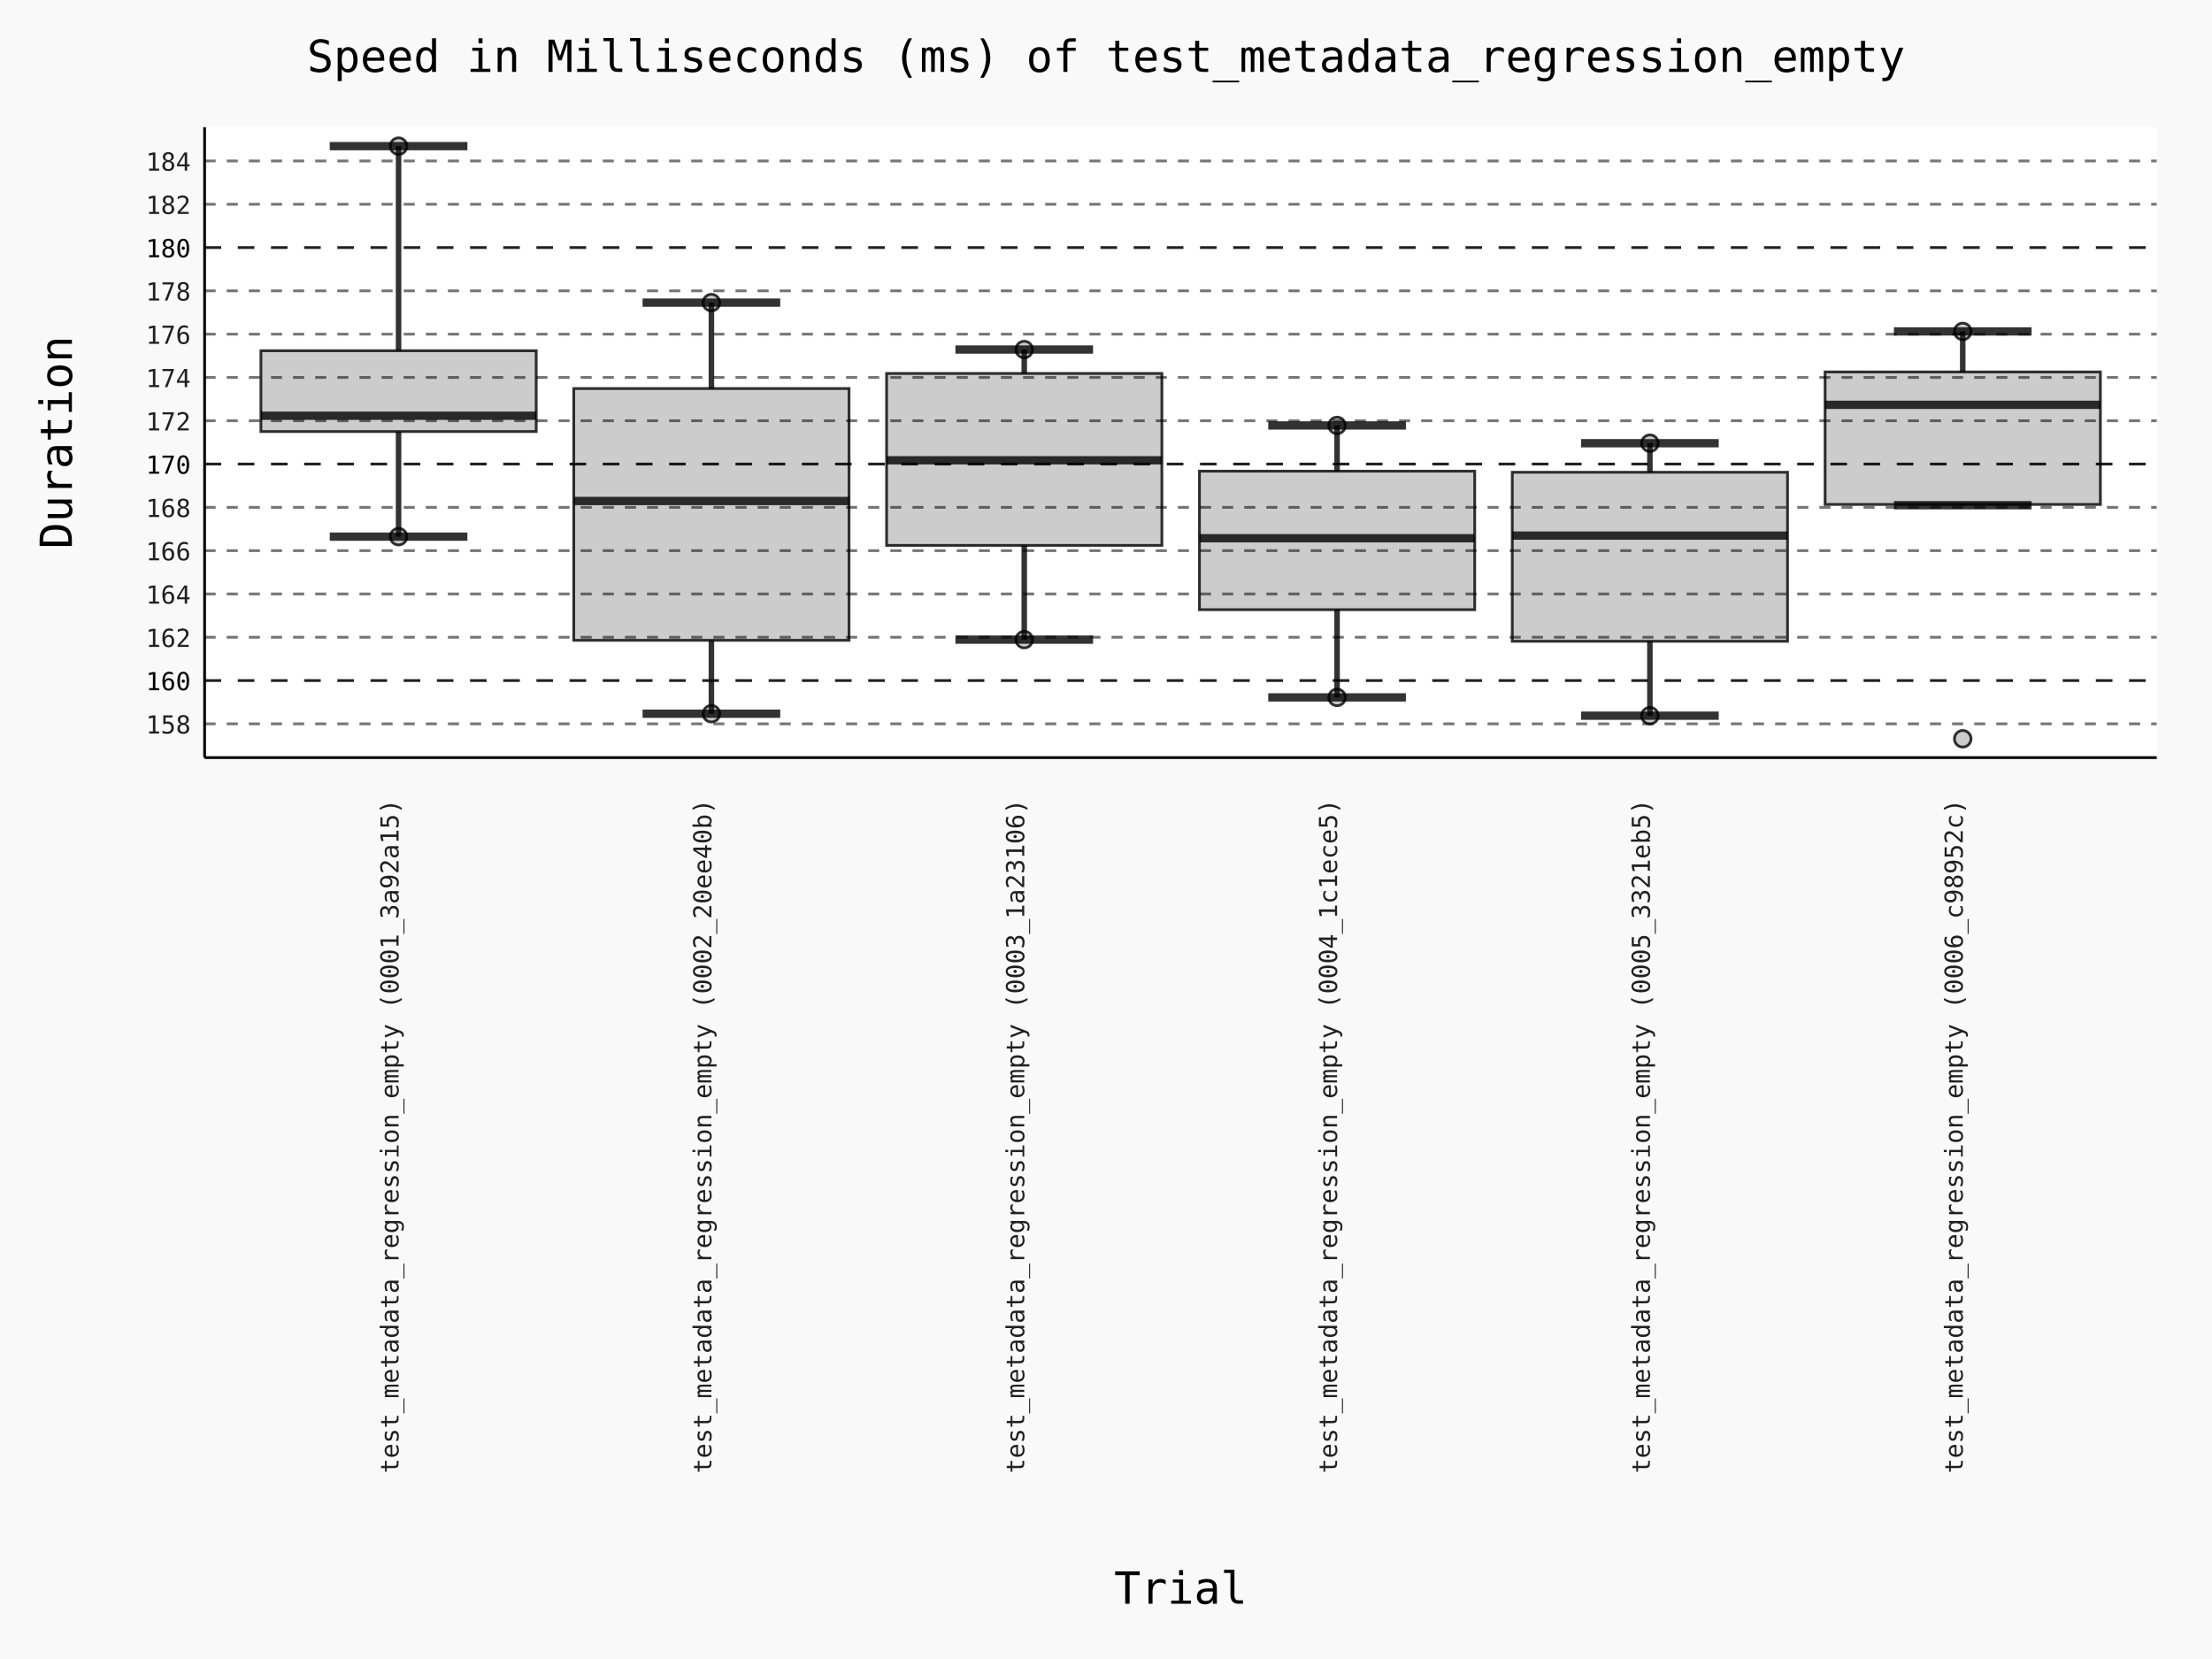
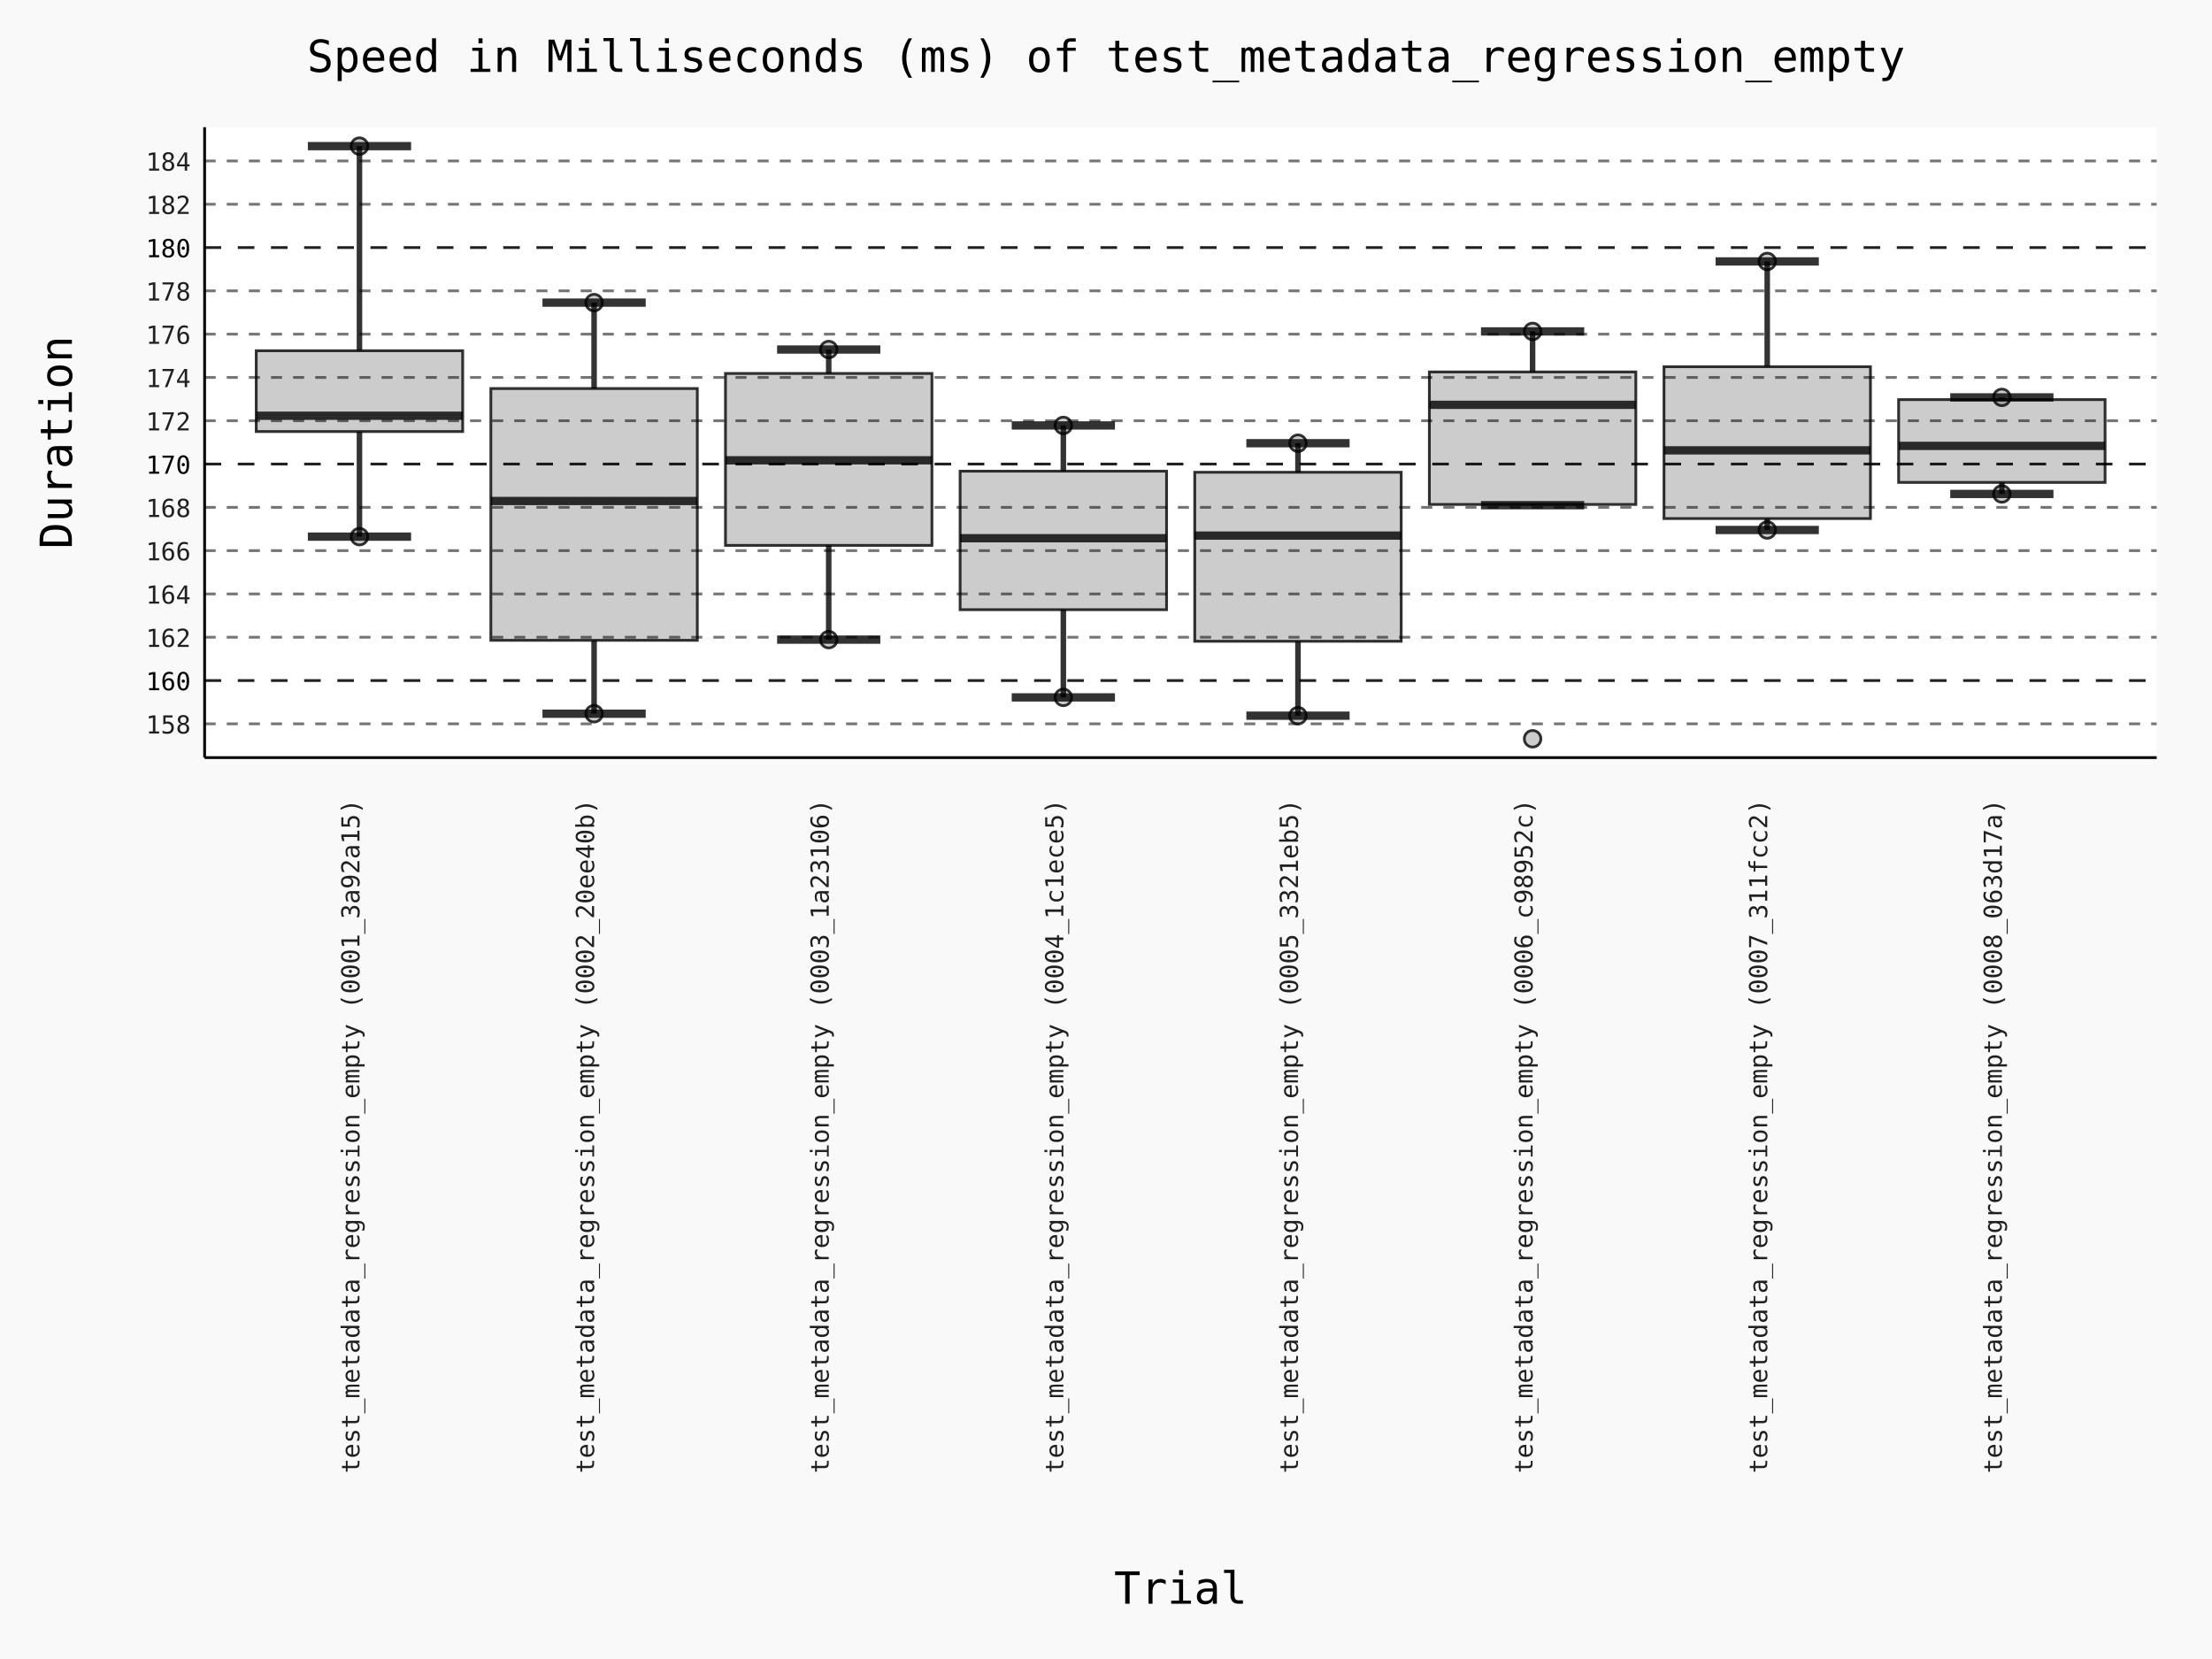
- <svg xmlns="http://www.w3.org/2000/svg" id="chart-a016badf-6417-4031-8c43-88a4acb23ff4" class="pygal-chart" viewBox="0 0 800 600">
+ <svg xmlns="http://www.w3.org/2000/svg" id="chart-435e3d43-b227-4dfb-947c-6763a8316fc2" class="pygal-chart" viewBox="0 0 800 600">
  <defs>
-     <style type="text/css">#chart-a016badf-6417-4031-8c43-88a4acb23ff4{-webkit-user-select:none;-webkit-font-smoothing:antialiased;font-family:Consolas,"Deja Vu Sans Mono","Bitstream Vera Sans Mono","Courier New",monospace}#chart-a016badf-6417-4031-8c43-88a4acb23ff4 .title{font-family:Consolas,"Deja Vu Sans Mono","Bitstream Vera Sans Mono","Courier New",monospace;font-size:16px}#chart-a016badf-6417-4031-8c43-88a4acb23ff4 .legends .legend text{font-family:Consolas,"Deja Vu Sans Mono","Bitstream Vera Sans Mono","Courier New",monospace;font-size:14px}#chart-a016badf-6417-4031-8c43-88a4acb23ff4 .axis text{font-family:Consolas,"Deja Vu Sans Mono","Bitstream Vera Sans Mono","Courier New",monospace;font-size:10px}#chart-a016badf-6417-4031-8c43-88a4acb23ff4 .axis text.major{font-family:Consolas,"Deja Vu Sans Mono","Bitstream Vera Sans Mono","Courier New",monospace;font-size:10px}#chart-a016badf-6417-4031-8c43-88a4acb23ff4 .text-overlay text.value{font-family:Consolas,"Deja Vu Sans Mono","Bitstream Vera Sans Mono","Courier New",monospace;font-size:16px}#chart-a016badf-6417-4031-8c43-88a4acb23ff4 .text-overlay text.label{font-family:Consolas,"Deja Vu Sans Mono","Bitstream Vera Sans Mono","Courier New",monospace;font-size:10px}#chart-a016badf-6417-4031-8c43-88a4acb23ff4 .tooltip{font-family:Consolas,"Deja Vu Sans Mono","Bitstream Vera Sans Mono","Courier New",monospace;font-size:14px}#chart-a016badf-6417-4031-8c43-88a4acb23ff4 text.no_data{font-family:Consolas,"Deja Vu Sans Mono","Bitstream Vera Sans Mono","Courier New",monospace;font-size:64px}
- #chart-a016badf-6417-4031-8c43-88a4acb23ff4{background-color:rgba(249,249,249,1)}#chart-a016badf-6417-4031-8c43-88a4acb23ff4 path,#chart-a016badf-6417-4031-8c43-88a4acb23ff4 line,#chart-a016badf-6417-4031-8c43-88a4acb23ff4 rect,#chart-a016badf-6417-4031-8c43-88a4acb23ff4 circle{-webkit-transition:150ms;-moz-transition:150ms;transition:150ms}#chart-a016badf-6417-4031-8c43-88a4acb23ff4 .graph &gt; .background{fill:rgba(249,249,249,1)}#chart-a016badf-6417-4031-8c43-88a4acb23ff4 .plot &gt; .background{fill:rgba(255,255,255,1)}#chart-a016badf-6417-4031-8c43-88a4acb23ff4 .graph{fill:rgba(0,0,0,.87)}#chart-a016badf-6417-4031-8c43-88a4acb23ff4 text.no_data{fill:rgba(0,0,0,1)}#chart-a016badf-6417-4031-8c43-88a4acb23ff4 .title{fill:rgba(0,0,0,1)}#chart-a016badf-6417-4031-8c43-88a4acb23ff4 .legends .legend text{fill:rgba(0,0,0,.87)}#chart-a016badf-6417-4031-8c43-88a4acb23ff4 .legends .legend:hover text{fill:rgba(0,0,0,1)}#chart-a016badf-6417-4031-8c43-88a4acb23ff4 .axis .line{stroke:rgba(0,0,0,1)}#chart-a016badf-6417-4031-8c43-88a4acb23ff4 .axis .guide.line{stroke:rgba(0,0,0,.54)}#chart-a016badf-6417-4031-8c43-88a4acb23ff4 .axis .major.line{stroke:rgba(0,0,0,.87)}#chart-a016badf-6417-4031-8c43-88a4acb23ff4 .axis text.major{fill:rgba(0,0,0,1)}#chart-a016badf-6417-4031-8c43-88a4acb23ff4 .axis.y .guides:hover .guide.line,#chart-a016badf-6417-4031-8c43-88a4acb23ff4 .line-graph .axis.x .guides:hover .guide.line,#chart-a016badf-6417-4031-8c43-88a4acb23ff4 .stackedline-graph .axis.x .guides:hover .guide.line,#chart-a016badf-6417-4031-8c43-88a4acb23ff4 .xy-graph .axis.x .guides:hover .guide.line{stroke:rgba(0,0,0,1)}#chart-a016badf-6417-4031-8c43-88a4acb23ff4 .axis .guides:hover text{fill:rgba(0,0,0,1)}#chart-a016badf-6417-4031-8c43-88a4acb23ff4 .reactive{fill-opacity:.7;stroke-opacity:.8}#chart-a016badf-6417-4031-8c43-88a4acb23ff4 .ci{stroke:rgba(0,0,0,.87)}#chart-a016badf-6417-4031-8c43-88a4acb23ff4 .reactive.active,#chart-a016badf-6417-4031-8c43-88a4acb23ff4 .active .reactive{fill-opacity:.8;stroke-opacity:.9;stroke-width:4}#chart-a016badf-6417-4031-8c43-88a4acb23ff4 .ci .reactive.active{stroke-width:1.5}#chart-a016badf-6417-4031-8c43-88a4acb23ff4 .series text{fill:rgba(0,0,0,1)}#chart-a016badf-6417-4031-8c43-88a4acb23ff4 .tooltip rect{fill:rgba(255,255,255,1);stroke:rgba(0,0,0,1);-webkit-transition:opacity 150ms;-moz-transition:opacity 150ms;transition:opacity 150ms}#chart-a016badf-6417-4031-8c43-88a4acb23ff4 .tooltip .label{fill:rgba(0,0,0,.87)}#chart-a016badf-6417-4031-8c43-88a4acb23ff4 .tooltip .label{fill:rgba(0,0,0,.87)}#chart-a016badf-6417-4031-8c43-88a4acb23ff4 .tooltip .legend{font-size:.8em;fill:rgba(0,0,0,.54)}#chart-a016badf-6417-4031-8c43-88a4acb23ff4 .tooltip .x_label{font-size:.6em;fill:rgba(0,0,0,1)}#chart-a016badf-6417-4031-8c43-88a4acb23ff4 .tooltip .xlink{font-size:.5em;text-decoration:underline}#chart-a016badf-6417-4031-8c43-88a4acb23ff4 .tooltip .value{font-size:1.5em}#chart-a016badf-6417-4031-8c43-88a4acb23ff4 .bound{font-size:.5em}#chart-a016badf-6417-4031-8c43-88a4acb23ff4 .max-value{font-size:.75em;fill:rgba(0,0,0,.54)}#chart-a016badf-6417-4031-8c43-88a4acb23ff4 .map-element{fill:rgba(255,255,255,1);stroke:rgba(0,0,0,.54) !important}#chart-a016badf-6417-4031-8c43-88a4acb23ff4 .map-element .reactive{fill-opacity:inherit;stroke-opacity:inherit}#chart-a016badf-6417-4031-8c43-88a4acb23ff4 .color-0,#chart-a016badf-6417-4031-8c43-88a4acb23ff4 .color-0 a:visited{stroke:#000000;fill:#000000}#chart-a016badf-6417-4031-8c43-88a4acb23ff4 .color-1,#chart-a016badf-6417-4031-8c43-88a4acb23ff4 .color-1 a:visited{stroke:#000000;fill:#000000}#chart-a016badf-6417-4031-8c43-88a4acb23ff4 .color-2,#chart-a016badf-6417-4031-8c43-88a4acb23ff4 .color-2 a:visited{stroke:#000000;fill:#000000}#chart-a016badf-6417-4031-8c43-88a4acb23ff4 .color-3,#chart-a016badf-6417-4031-8c43-88a4acb23ff4 .color-3 a:visited{stroke:#000000;fill:#000000}#chart-a016badf-6417-4031-8c43-88a4acb23ff4 .color-4,#chart-a016badf-6417-4031-8c43-88a4acb23ff4 .color-4 a:visited{stroke:#000000;fill:#000000}#chart-a016badf-6417-4031-8c43-88a4acb23ff4 .color-5,#chart-a016badf-6417-4031-8c43-88a4acb23ff4 .color-5 a:visited{stroke:#000000;fill:#000000}#chart-a016badf-6417-4031-8c43-88a4acb23ff4 .text-overlay .color-0 text{fill:white}#chart-a016badf-6417-4031-8c43-88a4acb23ff4 .text-overlay .color-1 text{fill:white}#chart-a016badf-6417-4031-8c43-88a4acb23ff4 .text-overlay .color-2 text{fill:white}#chart-a016badf-6417-4031-8c43-88a4acb23ff4 .text-overlay .color-3 text{fill:white}#chart-a016badf-6417-4031-8c43-88a4acb23ff4 .text-overlay .color-4 text{fill:white}#chart-a016badf-6417-4031-8c43-88a4acb23ff4 .text-overlay .color-5 text{fill:white}
- #chart-a016badf-6417-4031-8c43-88a4acb23ff4 text.no_data{text-anchor:middle}#chart-a016badf-6417-4031-8c43-88a4acb23ff4 .guide.line{fill:none}#chart-a016badf-6417-4031-8c43-88a4acb23ff4 .centered{text-anchor:middle}#chart-a016badf-6417-4031-8c43-88a4acb23ff4 .title{text-anchor:middle}#chart-a016badf-6417-4031-8c43-88a4acb23ff4 .legends .legend text{fill-opacity:1}#chart-a016badf-6417-4031-8c43-88a4acb23ff4 .axis.x text{text-anchor:middle}#chart-a016badf-6417-4031-8c43-88a4acb23ff4 .axis.x:not(.web) text[transform]{text-anchor:start}#chart-a016badf-6417-4031-8c43-88a4acb23ff4 .axis.x:not(.web) text[transform].backwards{text-anchor:end}#chart-a016badf-6417-4031-8c43-88a4acb23ff4 .axis.y text{text-anchor:end}#chart-a016badf-6417-4031-8c43-88a4acb23ff4 .axis.y text[transform].backwards{text-anchor:start}#chart-a016badf-6417-4031-8c43-88a4acb23ff4 .axis.y2 text{text-anchor:start}#chart-a016badf-6417-4031-8c43-88a4acb23ff4 .axis.y2 text[transform].backwards{text-anchor:end}#chart-a016badf-6417-4031-8c43-88a4acb23ff4 .axis .guide.line{stroke-dasharray:4,4}#chart-a016badf-6417-4031-8c43-88a4acb23ff4 .axis .major.guide.line{stroke-dasharray:6,6}#chart-a016badf-6417-4031-8c43-88a4acb23ff4 .horizontal .axis.y .guide.line,#chart-a016badf-6417-4031-8c43-88a4acb23ff4 .horizontal .axis.y2 .guide.line,#chart-a016badf-6417-4031-8c43-88a4acb23ff4 .vertical .axis.x .guide.line{opacity:0}#chart-a016badf-6417-4031-8c43-88a4acb23ff4 .horizontal .axis.always_show .guide.line,#chart-a016badf-6417-4031-8c43-88a4acb23ff4 .vertical .axis.always_show .guide.line{opacity:1 !important}#chart-a016badf-6417-4031-8c43-88a4acb23ff4 .axis.y .guides:hover .guide.line,#chart-a016badf-6417-4031-8c43-88a4acb23ff4 .axis.y2 .guides:hover .guide.line,#chart-a016badf-6417-4031-8c43-88a4acb23ff4 .axis.x .guides:hover .guide.line{opacity:1}#chart-a016badf-6417-4031-8c43-88a4acb23ff4 .axis .guides:hover text{opacity:1}#chart-a016badf-6417-4031-8c43-88a4acb23ff4 .nofill{fill:none}#chart-a016badf-6417-4031-8c43-88a4acb23ff4 .subtle-fill{fill-opacity:.2}#chart-a016badf-6417-4031-8c43-88a4acb23ff4 .dot{stroke-width:1px;fill-opacity:1}#chart-a016badf-6417-4031-8c43-88a4acb23ff4 .dot.active{stroke-width:5px}#chart-a016badf-6417-4031-8c43-88a4acb23ff4 .dot.negative{fill:transparent}#chart-a016badf-6417-4031-8c43-88a4acb23ff4 text,#chart-a016badf-6417-4031-8c43-88a4acb23ff4 tspan{stroke:none !important}#chart-a016badf-6417-4031-8c43-88a4acb23ff4 .series text.active{opacity:1}#chart-a016badf-6417-4031-8c43-88a4acb23ff4 .tooltip rect{fill-opacity:.95;stroke-width:.5}#chart-a016badf-6417-4031-8c43-88a4acb23ff4 .tooltip text{fill-opacity:1}#chart-a016badf-6417-4031-8c43-88a4acb23ff4 .showable{visibility:hidden}#chart-a016badf-6417-4031-8c43-88a4acb23ff4 .showable.shown{visibility:visible}#chart-a016badf-6417-4031-8c43-88a4acb23ff4 .gauge-background{fill:rgba(229,229,229,1);stroke:none}#chart-a016badf-6417-4031-8c43-88a4acb23ff4 .bg-lines{stroke:rgba(249,249,249,1);stroke-width:2px}
+     <style type="text/css">#chart-435e3d43-b227-4dfb-947c-6763a8316fc2{-webkit-user-select:none;-webkit-font-smoothing:antialiased;font-family:Consolas,"Deja Vu Sans Mono","Bitstream Vera Sans Mono","Courier New",monospace}#chart-435e3d43-b227-4dfb-947c-6763a8316fc2 .title{font-family:Consolas,"Deja Vu Sans Mono","Bitstream Vera Sans Mono","Courier New",monospace;font-size:16px}#chart-435e3d43-b227-4dfb-947c-6763a8316fc2 .legends .legend text{font-family:Consolas,"Deja Vu Sans Mono","Bitstream Vera Sans Mono","Courier New",monospace;font-size:14px}#chart-435e3d43-b227-4dfb-947c-6763a8316fc2 .axis text{font-family:Consolas,"Deja Vu Sans Mono","Bitstream Vera Sans Mono","Courier New",monospace;font-size:10px}#chart-435e3d43-b227-4dfb-947c-6763a8316fc2 .axis text.major{font-family:Consolas,"Deja Vu Sans Mono","Bitstream Vera Sans Mono","Courier New",monospace;font-size:10px}#chart-435e3d43-b227-4dfb-947c-6763a8316fc2 .text-overlay text.value{font-family:Consolas,"Deja Vu Sans Mono","Bitstream Vera Sans Mono","Courier New",monospace;font-size:16px}#chart-435e3d43-b227-4dfb-947c-6763a8316fc2 .text-overlay text.label{font-family:Consolas,"Deja Vu Sans Mono","Bitstream Vera Sans Mono","Courier New",monospace;font-size:10px}#chart-435e3d43-b227-4dfb-947c-6763a8316fc2 .tooltip{font-family:Consolas,"Deja Vu Sans Mono","Bitstream Vera Sans Mono","Courier New",monospace;font-size:14px}#chart-435e3d43-b227-4dfb-947c-6763a8316fc2 text.no_data{font-family:Consolas,"Deja Vu Sans Mono","Bitstream Vera Sans Mono","Courier New",monospace;font-size:64px}
+ #chart-435e3d43-b227-4dfb-947c-6763a8316fc2{background-color:rgba(249,249,249,1)}#chart-435e3d43-b227-4dfb-947c-6763a8316fc2 path,#chart-435e3d43-b227-4dfb-947c-6763a8316fc2 line,#chart-435e3d43-b227-4dfb-947c-6763a8316fc2 rect,#chart-435e3d43-b227-4dfb-947c-6763a8316fc2 circle{-webkit-transition:150ms;-moz-transition:150ms;transition:150ms}#chart-435e3d43-b227-4dfb-947c-6763a8316fc2 .graph &gt; .background{fill:rgba(249,249,249,1)}#chart-435e3d43-b227-4dfb-947c-6763a8316fc2 .plot &gt; .background{fill:rgba(255,255,255,1)}#chart-435e3d43-b227-4dfb-947c-6763a8316fc2 .graph{fill:rgba(0,0,0,.87)}#chart-435e3d43-b227-4dfb-947c-6763a8316fc2 text.no_data{fill:rgba(0,0,0,1)}#chart-435e3d43-b227-4dfb-947c-6763a8316fc2 .title{fill:rgba(0,0,0,1)}#chart-435e3d43-b227-4dfb-947c-6763a8316fc2 .legends .legend text{fill:rgba(0,0,0,.87)}#chart-435e3d43-b227-4dfb-947c-6763a8316fc2 .legends .legend:hover text{fill:rgba(0,0,0,1)}#chart-435e3d43-b227-4dfb-947c-6763a8316fc2 .axis .line{stroke:rgba(0,0,0,1)}#chart-435e3d43-b227-4dfb-947c-6763a8316fc2 .axis .guide.line{stroke:rgba(0,0,0,.54)}#chart-435e3d43-b227-4dfb-947c-6763a8316fc2 .axis .major.line{stroke:rgba(0,0,0,.87)}#chart-435e3d43-b227-4dfb-947c-6763a8316fc2 .axis text.major{fill:rgba(0,0,0,1)}#chart-435e3d43-b227-4dfb-947c-6763a8316fc2 .axis.y .guides:hover .guide.line,#chart-435e3d43-b227-4dfb-947c-6763a8316fc2 .line-graph .axis.x .guides:hover .guide.line,#chart-435e3d43-b227-4dfb-947c-6763a8316fc2 .stackedline-graph .axis.x .guides:hover .guide.line,#chart-435e3d43-b227-4dfb-947c-6763a8316fc2 .xy-graph .axis.x .guides:hover .guide.line{stroke:rgba(0,0,0,1)}#chart-435e3d43-b227-4dfb-947c-6763a8316fc2 .axis .guides:hover text{fill:rgba(0,0,0,1)}#chart-435e3d43-b227-4dfb-947c-6763a8316fc2 .reactive{fill-opacity:.7;stroke-opacity:.8}#chart-435e3d43-b227-4dfb-947c-6763a8316fc2 .ci{stroke:rgba(0,0,0,.87)}#chart-435e3d43-b227-4dfb-947c-6763a8316fc2 .reactive.active,#chart-435e3d43-b227-4dfb-947c-6763a8316fc2 .active .reactive{fill-opacity:.8;stroke-opacity:.9;stroke-width:4}#chart-435e3d43-b227-4dfb-947c-6763a8316fc2 .ci .reactive.active{stroke-width:1.5}#chart-435e3d43-b227-4dfb-947c-6763a8316fc2 .series text{fill:rgba(0,0,0,1)}#chart-435e3d43-b227-4dfb-947c-6763a8316fc2 .tooltip rect{fill:rgba(255,255,255,1);stroke:rgba(0,0,0,1);-webkit-transition:opacity 150ms;-moz-transition:opacity 150ms;transition:opacity 150ms}#chart-435e3d43-b227-4dfb-947c-6763a8316fc2 .tooltip .label{fill:rgba(0,0,0,.87)}#chart-435e3d43-b227-4dfb-947c-6763a8316fc2 .tooltip .label{fill:rgba(0,0,0,.87)}#chart-435e3d43-b227-4dfb-947c-6763a8316fc2 .tooltip .legend{font-size:.8em;fill:rgba(0,0,0,.54)}#chart-435e3d43-b227-4dfb-947c-6763a8316fc2 .tooltip .x_label{font-size:.6em;fill:rgba(0,0,0,1)}#chart-435e3d43-b227-4dfb-947c-6763a8316fc2 .tooltip .xlink{font-size:.5em;text-decoration:underline}#chart-435e3d43-b227-4dfb-947c-6763a8316fc2 .tooltip .value{font-size:1.5em}#chart-435e3d43-b227-4dfb-947c-6763a8316fc2 .bound{font-size:.5em}#chart-435e3d43-b227-4dfb-947c-6763a8316fc2 .max-value{font-size:.75em;fill:rgba(0,0,0,.54)}#chart-435e3d43-b227-4dfb-947c-6763a8316fc2 .map-element{fill:rgba(255,255,255,1);stroke:rgba(0,0,0,.54) !important}#chart-435e3d43-b227-4dfb-947c-6763a8316fc2 .map-element .reactive{fill-opacity:inherit;stroke-opacity:inherit}#chart-435e3d43-b227-4dfb-947c-6763a8316fc2 .color-0,#chart-435e3d43-b227-4dfb-947c-6763a8316fc2 .color-0 a:visited{stroke:#000000;fill:#000000}#chart-435e3d43-b227-4dfb-947c-6763a8316fc2 .color-1,#chart-435e3d43-b227-4dfb-947c-6763a8316fc2 .color-1 a:visited{stroke:#000000;fill:#000000}#chart-435e3d43-b227-4dfb-947c-6763a8316fc2 .color-2,#chart-435e3d43-b227-4dfb-947c-6763a8316fc2 .color-2 a:visited{stroke:#000000;fill:#000000}#chart-435e3d43-b227-4dfb-947c-6763a8316fc2 .color-3,#chart-435e3d43-b227-4dfb-947c-6763a8316fc2 .color-3 a:visited{stroke:#000000;fill:#000000}#chart-435e3d43-b227-4dfb-947c-6763a8316fc2 .color-4,#chart-435e3d43-b227-4dfb-947c-6763a8316fc2 .color-4 a:visited{stroke:#000000;fill:#000000}#chart-435e3d43-b227-4dfb-947c-6763a8316fc2 .color-5,#chart-435e3d43-b227-4dfb-947c-6763a8316fc2 .color-5 a:visited{stroke:#000000;fill:#000000}#chart-435e3d43-b227-4dfb-947c-6763a8316fc2 .color-6,#chart-435e3d43-b227-4dfb-947c-6763a8316fc2 .color-6 a:visited{stroke:#000000;fill:#000000}#chart-435e3d43-b227-4dfb-947c-6763a8316fc2 .color-7,#chart-435e3d43-b227-4dfb-947c-6763a8316fc2 .color-7 a:visited{stroke:#000000;fill:#000000}#chart-435e3d43-b227-4dfb-947c-6763a8316fc2 .text-overlay .color-0 text{fill:white}#chart-435e3d43-b227-4dfb-947c-6763a8316fc2 .text-overlay .color-1 text{fill:white}#chart-435e3d43-b227-4dfb-947c-6763a8316fc2 .text-overlay .color-2 text{fill:white}#chart-435e3d43-b227-4dfb-947c-6763a8316fc2 .text-overlay .color-3 text{fill:white}#chart-435e3d43-b227-4dfb-947c-6763a8316fc2 .text-overlay .color-4 text{fill:white}#chart-435e3d43-b227-4dfb-947c-6763a8316fc2 .text-overlay .color-5 text{fill:white}#chart-435e3d43-b227-4dfb-947c-6763a8316fc2 .text-overlay .color-6 text{fill:white}#chart-435e3d43-b227-4dfb-947c-6763a8316fc2 .text-overlay .color-7 text{fill:white}
+ #chart-435e3d43-b227-4dfb-947c-6763a8316fc2 text.no_data{text-anchor:middle}#chart-435e3d43-b227-4dfb-947c-6763a8316fc2 .guide.line{fill:none}#chart-435e3d43-b227-4dfb-947c-6763a8316fc2 .centered{text-anchor:middle}#chart-435e3d43-b227-4dfb-947c-6763a8316fc2 .title{text-anchor:middle}#chart-435e3d43-b227-4dfb-947c-6763a8316fc2 .legends .legend text{fill-opacity:1}#chart-435e3d43-b227-4dfb-947c-6763a8316fc2 .axis.x text{text-anchor:middle}#chart-435e3d43-b227-4dfb-947c-6763a8316fc2 .axis.x:not(.web) text[transform]{text-anchor:start}#chart-435e3d43-b227-4dfb-947c-6763a8316fc2 .axis.x:not(.web) text[transform].backwards{text-anchor:end}#chart-435e3d43-b227-4dfb-947c-6763a8316fc2 .axis.y text{text-anchor:end}#chart-435e3d43-b227-4dfb-947c-6763a8316fc2 .axis.y text[transform].backwards{text-anchor:start}#chart-435e3d43-b227-4dfb-947c-6763a8316fc2 .axis.y2 text{text-anchor:start}#chart-435e3d43-b227-4dfb-947c-6763a8316fc2 .axis.y2 text[transform].backwards{text-anchor:end}#chart-435e3d43-b227-4dfb-947c-6763a8316fc2 .axis .guide.line{stroke-dasharray:4,4}#chart-435e3d43-b227-4dfb-947c-6763a8316fc2 .axis .major.guide.line{stroke-dasharray:6,6}#chart-435e3d43-b227-4dfb-947c-6763a8316fc2 .horizontal .axis.y .guide.line,#chart-435e3d43-b227-4dfb-947c-6763a8316fc2 .horizontal .axis.y2 .guide.line,#chart-435e3d43-b227-4dfb-947c-6763a8316fc2 .vertical .axis.x .guide.line{opacity:0}#chart-435e3d43-b227-4dfb-947c-6763a8316fc2 .horizontal .axis.always_show .guide.line,#chart-435e3d43-b227-4dfb-947c-6763a8316fc2 .vertical .axis.always_show .guide.line{opacity:1 !important}#chart-435e3d43-b227-4dfb-947c-6763a8316fc2 .axis.y .guides:hover .guide.line,#chart-435e3d43-b227-4dfb-947c-6763a8316fc2 .axis.y2 .guides:hover .guide.line,#chart-435e3d43-b227-4dfb-947c-6763a8316fc2 .axis.x .guides:hover .guide.line{opacity:1}#chart-435e3d43-b227-4dfb-947c-6763a8316fc2 .axis .guides:hover text{opacity:1}#chart-435e3d43-b227-4dfb-947c-6763a8316fc2 .nofill{fill:none}#chart-435e3d43-b227-4dfb-947c-6763a8316fc2 .subtle-fill{fill-opacity:.2}#chart-435e3d43-b227-4dfb-947c-6763a8316fc2 .dot{stroke-width:1px;fill-opacity:1}#chart-435e3d43-b227-4dfb-947c-6763a8316fc2 .dot.active{stroke-width:5px}#chart-435e3d43-b227-4dfb-947c-6763a8316fc2 .dot.negative{fill:transparent}#chart-435e3d43-b227-4dfb-947c-6763a8316fc2 text,#chart-435e3d43-b227-4dfb-947c-6763a8316fc2 tspan{stroke:none !important}#chart-435e3d43-b227-4dfb-947c-6763a8316fc2 .series text.active{opacity:1}#chart-435e3d43-b227-4dfb-947c-6763a8316fc2 .tooltip rect{fill-opacity:.95;stroke-width:.5}#chart-435e3d43-b227-4dfb-947c-6763a8316fc2 .tooltip text{fill-opacity:1}#chart-435e3d43-b227-4dfb-947c-6763a8316fc2 .showable{visibility:hidden}#chart-435e3d43-b227-4dfb-947c-6763a8316fc2 .showable.shown{visibility:visible}#chart-435e3d43-b227-4dfb-947c-6763a8316fc2 .gauge-background{fill:rgba(229,229,229,1);stroke:none}#chart-435e3d43-b227-4dfb-947c-6763a8316fc2 .bg-lines{stroke:rgba(249,249,249,1);stroke-width:2px}
.tooltip .value{font-size:1em !important}.axis text{font-size:9px !important}</style>
  </defs>
  <g class="graph custombox-graph vertical">
    <rect x="0" y="0" width="800" height="600" class="background" />
    <g transform="translate(74, 46)" class="plot">
      <rect x="0" y="0" width="706.0" height="228.0" class="background" />
      <g class="axis y always_show">
        <path d="M0 228 h706" class="line" />
        <g class="guides">
          <path d="M0 215.786 h706" class="guide line" />
          <text x="-5" y="219.286" class="">158</text>
        </g>
        <g class="guides">
          <path d="M0 200.126 h706" class="major guide line" />
          <text x="-5" y="203.626" class="major">160</text>
        </g>
        <g class="guides">
          <path d="M0 184.467 h706" class="guide line" />
          <text x="-5" y="187.967" class="">162</text>
        </g>
        <g class="guides">
          <path d="M0 168.808 h706" class="guide line" />
          <text x="-5" y="172.308" class="">164</text>
        </g>
        <g class="guides">
          <path d="M0 153.148 h706" class="guide line" />
          <text x="-5" y="156.648" class="">166</text>
        </g>
        <g class="guides">
          <path d="M0 137.489 h706" class="guide line" />
          <text x="-5" y="140.989" class="">168</text>
        </g>
        <g class="guides">
          <path d="M0 121.83 h706" class="major guide line" />
          <text x="-5" y="125.33" class="major">170</text>
        </g>
        <g class="guides">
          <path d="M0 106.17 h706" class="guide line" />
          <text x="-5" y="109.67" class="">172</text>
        </g>
        <g class="guides">
          <path d="M0 90.511 h706" class="guide line" />
          <text x="-5" y="94.011" class="">174</text>
        </g>
        <g class="guides">
          <path d="M0 74.852 h706" class="guide line" />
          <text x="-5" y="78.352" class="">176</text>
        </g>
        <g class="guides">
          <path d="M0 59.192 h706" class="guide line" />
          <text x="-5" y="62.692" class="">178</text>
        </g>
        <g class="guides">
          <path d="M0 43.533 h706" class="major guide line" />
          <text x="-5" y="47.033" class="major">180</text>
        </g>
        <g class="guides">
          <path d="M0 27.874 h706" class="guide line" />
          <text x="-5" y="31.374" class="">182</text>
        </g>
        <g class="guides">
          <path d="M0 12.214 h706" class="guide line" />
          <text x="-5" y="15.714" class="">184</text>
        </g>
      </g>
      <g class="axis x">
        <path d="M0 0 v228" class="line" />
        <g class="guides">
-           <path d="M70.147 0 v228" class="guide line" />
-           <text x="70.147" y="243.0" class="backwards" transform="rotate(270 70.14744 243)">test_metadata_regression_empty (0001_3a92a15)</text>
-         </g>
-         <g class="guides">
-           <path d="M183.288 0 v228" class="guide line" />
-           <text x="183.288" y="243.0" class="backwards" transform="rotate(270 183.2885 243)">test_metadata_regression_empty (0002_20ee40b)</text>
-         </g>
-         <g class="guides">
-           <path d="M296.429 0 v228" class="guide line" />
-           <text x="296.429" y="243.0" class="backwards" transform="rotate(270 296.4295 243)">test_metadata_regression_empty (0003_1a23106)</text>
-         </g>
-         <g class="guides">
-           <path d="M409.571 0 v228" class="guide line" />
-           <text x="409.571" y="243.0" class="backwards" transform="rotate(270 409.5705 243)">test_metadata_regression_empty (0004_1c1ece5)</text>
-         </g>
-         <g class="guides">
-           <path d="M522.712 0 v228" class="guide line" />
-           <text x="522.712" y="243.0" class="backwards" transform="rotate(270 522.7115 243)">test_metadata_regression_empty (0005_3321eb5)</text>
-         </g>
-         <g class="guides">
-           <path d="M635.853 0 v228" class="guide line" />
-           <text x="635.853" y="243.0" class="backwards" transform="rotate(270 635.8526 243)">test_metadata_regression_empty (0006_c98952c)</text>
+           <path d="M56.005 0 v228" class="guide line" />
+           <text x="56.005" y="243.0" class="backwards" transform="rotate(270 56.00481 243)">test_metadata_regression_empty (0001_3a92a15)</text>
+         </g>
+         <g class="guides">
+           <path d="M140.861 0 v228" class="guide line" />
+           <text x="140.861" y="243.0" class="backwards" transform="rotate(270 140.8606 243)">test_metadata_regression_empty (0002_20ee40b)</text>
+         </g>
+         <g class="guides">
+           <path d="M225.716 0 v228" class="guide line" />
+           <text x="225.716" y="243.0" class="backwards" transform="rotate(270 225.7163 243)">test_metadata_regression_empty (0003_1a23106)</text>
+         </g>
+         <g class="guides">
+           <path d="M310.572 0 v228" class="guide line" />
+           <text x="310.572" y="243.0" class="backwards" transform="rotate(270 310.5721 243)">test_metadata_regression_empty (0004_1c1ece5)</text>
+         </g>
+         <g class="guides">
+           <path d="M395.428 0 v228" class="guide line" />
+           <text x="395.428" y="243.0" class="backwards" transform="rotate(270 395.4279 243)">test_metadata_regression_empty (0005_3321eb5)</text>
+         </g>
+         <g class="guides">
+           <path d="M480.284 0 v228" class="guide line" />
+           <text x="480.284" y="243.0" class="backwards" transform="rotate(270 480.2837 243)">test_metadata_regression_empty (0006_c98952c)</text>
+         </g>
+         <g class="guides">
+           <path d="M565.139 0 v228" class="guide line" />
+           <text x="565.139" y="243.0" class="backwards" transform="rotate(270 565.1394 243)">test_metadata_regression_empty (0007_311fcc2)</text>
+         </g>
+         <g class="guides">
+           <path d="M649.995 0 v228" class="guide line" />
+           <text x="649.995" y="243.0" class="backwards" transform="rotate(270 649.9952 243)">test_metadata_regression_empty (0008_063d17a)</text>
        </g>
      </g>
      <g class="series serie-0 color-0">
        <g class="boxes">
          <g class="box">
-             <path stroke-width="3" d="M45.256 148.084 L95.038 148.084" class="reactive tooltip-trigger" />
-             <path stroke-width="3" d="M20.365 104.354 L119.929 104.354" class="reactive tooltip-trigger" />
-             <path stroke-width="3" d="M45.256 6.853 L95.038 6.853" class="reactive tooltip-trigger" />
-             <path stroke-width="2" d="M70.147 148.084 L70.147 110.076" class="reactive tooltip-trigger" />
-             <path stroke-width="2" d="M70.147 6.853 L70.147 80.847" class="reactive tooltip-trigger" />
-             <rect x="20.365" y="80.847" height="29.229" width="99.564" class="subtle-fill reactive tooltip-trigger" />
-             <circle cx="70.147" cy="148.084" r="3" class="subtle-fill reactive tooltip-trigger" />
-             <circle cx="70.147" cy="6.853" r="3" class="subtle-fill reactive tooltip-trigger" />
+             <path stroke-width="3" d="M37.337 148.084 L74.673 148.084" class="reactive tooltip-trigger" />
+             <path stroke-width="3" d="M18.668 104.354 L93.341 104.354" class="reactive tooltip-trigger" />
+             <path stroke-width="3" d="M37.337 6.853 L74.673 6.853" class="reactive tooltip-trigger" />
+             <path stroke-width="2" d="M56.005 148.084 L56.005 110.076" class="reactive tooltip-trigger" />
+             <path stroke-width="2" d="M56.005 6.853 L56.005 80.847" class="reactive tooltip-trigger" />
+             <rect x="18.668" y="80.847" height="29.229" width="74.673" class="subtle-fill reactive tooltip-trigger" />
+             <circle cx="56.005" cy="148.084" r="3" class="subtle-fill reactive tooltip-trigger" />
+             <circle cx="56.005" cy="6.853" r="3" class="subtle-fill reactive tooltip-trigger" />
          </g>
        </g>
      </g>
      <g class="series serie-1 color-1">
        <g class="boxes">
          <g class="box">
-             <path stroke-width="3" d="M158.397 212.12 L208.179 212.12" class="reactive tooltip-trigger" />
-             <path stroke-width="3" d="M133.506 135.191 L233.071 135.191" class="reactive tooltip-trigger" />
-             <path stroke-width="3" d="M158.397 63.45 L208.179 63.45" class="reactive tooltip-trigger" />
-             <path stroke-width="2" d="M183.288 212.12 L183.288 185.58" class="reactive tooltip-trigger" />
-             <path stroke-width="2" d="M183.288 63.45 L183.288 94.515" class="reactive tooltip-trigger" />
-             <rect x="133.506" y="94.515" height="91.065" width="99.564" class="subtle-fill reactive tooltip-trigger" />
-             <circle cx="183.288" cy="212.12" r="3" class="subtle-fill reactive tooltip-trigger" />
-             <circle cx="183.288" cy="63.45" r="3" class="subtle-fill reactive tooltip-trigger" />
+             <path stroke-width="3" d="M122.192 212.12 L159.529 212.12" class="reactive tooltip-trigger" />
+             <path stroke-width="3" d="M103.524 135.191 L178.197 135.191" class="reactive tooltip-trigger" />
+             <path stroke-width="3" d="M122.192 63.45 L159.529 63.45" class="reactive tooltip-trigger" />
+             <path stroke-width="2" d="M140.861 212.12 L140.861 185.58" class="reactive tooltip-trigger" />
+             <path stroke-width="2" d="M140.861 63.45 L140.861 94.515" class="reactive tooltip-trigger" />
+             <rect x="103.524" y="94.515" height="91.065" width="74.673" class="subtle-fill reactive tooltip-trigger" />
+             <circle cx="140.861" cy="212.12" r="3" class="subtle-fill reactive tooltip-trigger" />
+             <circle cx="140.861" cy="63.45" r="3" class="subtle-fill reactive tooltip-trigger" />
          </g>
        </g>
      </g>
      <g class="series serie-2 color-2">
        <g class="boxes">
          <g class="box">
-             <path stroke-width="3" d="M271.538 185.334 L321.321 185.334" class="reactive tooltip-trigger" />
-             <path stroke-width="3" d="M246.647 120.473 L346.212 120.473" class="reactive tooltip-trigger" />
-             <path stroke-width="3" d="M271.538 80.412 L321.321 80.412" class="reactive tooltip-trigger" />
-             <path stroke-width="2" d="M296.429 185.334 L296.429 151.25" class="reactive tooltip-trigger" />
-             <path stroke-width="2" d="M296.429 80.412 L296.429 89.065" class="reactive tooltip-trigger" />
-             <rect x="246.647" y="89.065" height="62.185" width="99.564" class="subtle-fill reactive tooltip-trigger" />
-             <circle cx="296.429" cy="185.334" r="3" class="subtle-fill reactive tooltip-trigger" />
-             <circle cx="296.429" cy="80.412" r="3" class="subtle-fill reactive tooltip-trigger" />
+             <path stroke-width="3" d="M207.048 185.334 L244.385 185.334" class="reactive tooltip-trigger" />
+             <path stroke-width="3" d="M188.38 120.473 L263.053 120.473" class="reactive tooltip-trigger" />
+             <path stroke-width="3" d="M207.048 80.412 L244.385 80.412" class="reactive tooltip-trigger" />
+             <path stroke-width="2" d="M225.716 185.334 L225.716 151.25" class="reactive tooltip-trigger" />
+             <path stroke-width="2" d="M225.716 80.412 L225.716 89.065" class="reactive tooltip-trigger" />
+             <rect x="188.38" y="89.065" height="62.185" width="74.673" class="subtle-fill reactive tooltip-trigger" />
+             <circle cx="225.716" cy="185.334" r="3" class="subtle-fill reactive tooltip-trigger" />
+             <circle cx="225.716" cy="80.412" r="3" class="subtle-fill reactive tooltip-trigger" />
          </g>
        </g>
      </g>
      <g class="series serie-3 color-3">
        <g class="boxes">
          <g class="box">
-             <path stroke-width="3" d="M384.679 206.221 L434.462 206.221" class="reactive tooltip-trigger" />
-             <path stroke-width="3" d="M359.788 148.654 L459.353 148.654" class="reactive tooltip-trigger" />
-             <path stroke-width="3" d="M384.679 107.868 L434.462 107.868" class="reactive tooltip-trigger" />
-             <path stroke-width="2" d="M409.571 206.221 L409.571 174.503" class="reactive tooltip-trigger" />
-             <path stroke-width="2" d="M409.571 107.868 L409.571 124.401" class="reactive tooltip-trigger" />
-             <rect x="359.788" y="124.401" height="50.102" width="99.564" class="subtle-fill reactive tooltip-trigger" />
-             <circle cx="409.571" cy="206.221" r="3" class="subtle-fill reactive tooltip-trigger" />
-             <circle cx="409.571" cy="107.868" r="3" class="subtle-fill reactive tooltip-trigger" />
+             <path stroke-width="3" d="M291.904 206.221 L329.24 206.221" class="reactive tooltip-trigger" />
+             <path stroke-width="3" d="M273.236 148.654 L347.909 148.654" class="reactive tooltip-trigger" />
+             <path stroke-width="3" d="M291.904 107.868 L329.24 107.868" class="reactive tooltip-trigger" />
+             <path stroke-width="2" d="M310.572 206.221 L310.572 174.503" class="reactive tooltip-trigger" />
+             <path stroke-width="2" d="M310.572 107.868 L310.572 124.401" class="reactive tooltip-trigger" />
+             <rect x="273.236" y="124.401" height="50.102" width="74.673" class="subtle-fill reactive tooltip-trigger" />
+             <circle cx="310.572" cy="206.221" r="3" class="subtle-fill reactive tooltip-trigger" />
+             <circle cx="310.572" cy="107.868" r="3" class="subtle-fill reactive tooltip-trigger" />
          </g>
        </g>
      </g>
      <g class="series serie-4 color-4">
        <g class="boxes">
          <g class="box">
-             <path stroke-width="3" d="M497.821 212.838 L547.603 212.838" class="reactive tooltip-trigger" />
-             <path stroke-width="3" d="M472.929 147.708 L572.494 147.708" class="reactive tooltip-trigger" />
-             <path stroke-width="3" d="M497.821 114.294 L547.603 114.294" class="reactive tooltip-trigger" />
-             <path stroke-width="2" d="M522.712 212.838 L522.712 185.928" class="reactive tooltip-trigger" />
-             <path stroke-width="2" d="M522.712 114.294 L522.712 124.797" class="reactive tooltip-trigger" />
-             <rect x="472.929" y="124.797" height="61.13" width="99.564" class="subtle-fill reactive tooltip-trigger" />
-             <circle cx="522.712" cy="212.838" r="3" class="subtle-fill reactive tooltip-trigger" />
-             <circle cx="522.712" cy="114.294" r="3" class="subtle-fill reactive tooltip-trigger" />
+             <path stroke-width="3" d="M376.76 212.838 L414.096 212.838" class="reactive tooltip-trigger" />
+             <path stroke-width="3" d="M358.091 147.708 L432.764 147.708" class="reactive tooltip-trigger" />
+             <path stroke-width="3" d="M376.76 114.294 L414.096 114.294" class="reactive tooltip-trigger" />
+             <path stroke-width="2" d="M395.428 212.838 L395.428 185.928" class="reactive tooltip-trigger" />
+             <path stroke-width="2" d="M395.428 114.294 L395.428 124.797" class="reactive tooltip-trigger" />
+             <rect x="358.091" y="124.797" height="61.13" width="74.673" class="subtle-fill reactive tooltip-trigger" />
+             <circle cx="395.428" cy="212.838" r="3" class="subtle-fill reactive tooltip-trigger" />
+             <circle cx="395.428" cy="114.294" r="3" class="subtle-fill reactive tooltip-trigger" />
          </g>
        </g>
      </g>
      <g class="series serie-5 color-5">
        <g class="boxes">
          <g class="box">
-             <path stroke-width="3" d="M610.962 136.71 L660.744 136.71" class="reactive tooltip-trigger" />
-             <path stroke-width="3" d="M586.071 100.408 L685.635 100.408" class="reactive tooltip-trigger" />
-             <path stroke-width="3" d="M610.962 73.862 L660.744 73.862" class="reactive tooltip-trigger" />
-             <path stroke-width="2" d="M635.853 136.71 L635.853 136.442" class="reactive tooltip-trigger" />
-             <path stroke-width="2" d="M635.853 73.862 L635.853 88.515" class="reactive tooltip-trigger" />
-             <rect x="586.071" y="88.515" height="47.927" width="99.564" class="subtle-fill reactive tooltip-trigger" />
-             <circle cx="635.853" cy="221.191" r="3" class="subtle-fill reactive tooltip-trigger" />
-             <circle cx="635.853" cy="73.862" r="3" class="subtle-fill reactive tooltip-trigger" />
+             <path stroke-width="3" d="M461.615 136.71 L498.952 136.71" class="reactive tooltip-trigger" />
+             <path stroke-width="3" d="M442.947 100.408 L517.62 100.408" class="reactive tooltip-trigger" />
+             <path stroke-width="3" d="M461.615 73.862 L498.952 73.862" class="reactive tooltip-trigger" />
+             <path stroke-width="2" d="M480.284 136.71 L480.284 136.442" class="reactive tooltip-trigger" />
+             <path stroke-width="2" d="M480.284 73.862 L480.284 88.515" class="reactive tooltip-trigger" />
+             <rect x="442.947" y="88.515" height="47.927" width="74.673" class="subtle-fill reactive tooltip-trigger" />
+             <circle cx="480.284" cy="221.191" r="3" class="subtle-fill reactive tooltip-trigger" />
+             <circle cx="480.284" cy="73.862" r="3" class="subtle-fill reactive tooltip-trigger" />
+           </g>
+         </g>
+       </g>
+       <g class="series serie-6 color-6">
+         <g class="boxes">
+           <g class="box">
+             <path stroke-width="3" d="M546.471 145.678 L583.808 145.678" class="reactive tooltip-trigger" />
+             <path stroke-width="3" d="M527.803 116.872 L602.476 116.872" class="reactive tooltip-trigger" />
+             <path stroke-width="3" d="M546.471 48.551 L583.808 48.551" class="reactive tooltip-trigger" />
+             <path stroke-width="2" d="M565.139 145.678 L565.139 141.544" class="reactive tooltip-trigger" />
+             <path stroke-width="2" d="M565.139 48.551 L565.139 86.627" class="reactive tooltip-trigger" />
+             <rect x="527.803" y="86.627" height="54.917" width="74.673" class="subtle-fill reactive tooltip-trigger" />
+             <circle cx="565.139" cy="145.678" r="3" class="subtle-fill reactive tooltip-trigger" />
+             <circle cx="565.139" cy="48.551" r="3" class="subtle-fill reactive tooltip-trigger" />
+           </g>
+         </g>
+       </g>
+       <g class="series serie-7 color-7">
+         <g class="boxes">
+           <g class="box">
+             <path stroke-width="3" d="M631.327 132.646 L668.663 132.646" class="reactive tooltip-trigger" />
+             <path stroke-width="3" d="M612.659 115.262 L687.332 115.262" class="reactive tooltip-trigger" />
+             <path stroke-width="3" d="M631.327 97.724 L668.663 97.724" class="reactive tooltip-trigger" />
+             <path stroke-width="2" d="M649.995 132.646 L649.995 128.476" class="reactive tooltip-trigger" />
+             <path stroke-width="2" d="M649.995 97.724 L649.995 98.519" class="reactive tooltip-trigger" />
+             <rect x="612.659" y="98.519" height="29.957" width="74.673" class="subtle-fill reactive tooltip-trigger" />
+             <circle cx="649.995" cy="132.646" r="3" class="subtle-fill reactive tooltip-trigger" />
+             <circle cx="649.995" cy="97.724" r="3" class="subtle-fill reactive tooltip-trigger" />
          </g>
        </g>
      </g>
    </g>
    <g class="titles">
      <text x="400.0" y="26" class="title plot_title">Speed in Milliseconds (ms) of test_metadata_regression_empty</text>
      <text x="427.0" y="580.0" class="title">Trial</text>
      <text x="0" y="186.0" class="title" transform="rotate(-90 0 160)">Duration</text>
    </g>
    <g transform="translate(74, 46)" class="plot overlay">
      <g class="series serie-0 color-0" />
      <g class="series serie-1 color-1" />
      <g class="series serie-2 color-2" />
      <g class="series serie-3 color-3" />
      <g class="series serie-4 color-4" />
      <g class="series serie-5 color-5" />
+       <g class="series serie-6 color-6" />
+       <g class="series serie-7 color-7" />
    </g>
    <g transform="translate(74, 46)" class="plot text-overlay">
      <g class="series serie-0 color-0" />
      <g class="series serie-1 color-1" />
      <g class="series serie-2 color-2" />
      <g class="series serie-3 color-3" />
      <g class="series serie-4 color-4" />
      <g class="series serie-5 color-5" />
+       <g class="series serie-6 color-6" />
+       <g class="series serie-7 color-7" />
    </g>
    <g transform="translate(74, 46)" class="plot tooltip-overlay">
      <g transform="translate(0 0)" style="opacity: 0" class="tooltip">
        <rect rx="0" ry="0" width="0" height="0" class="tooltip-box" />
        <g class="text" />
      </g>
    </g>
  </g>
</svg>
